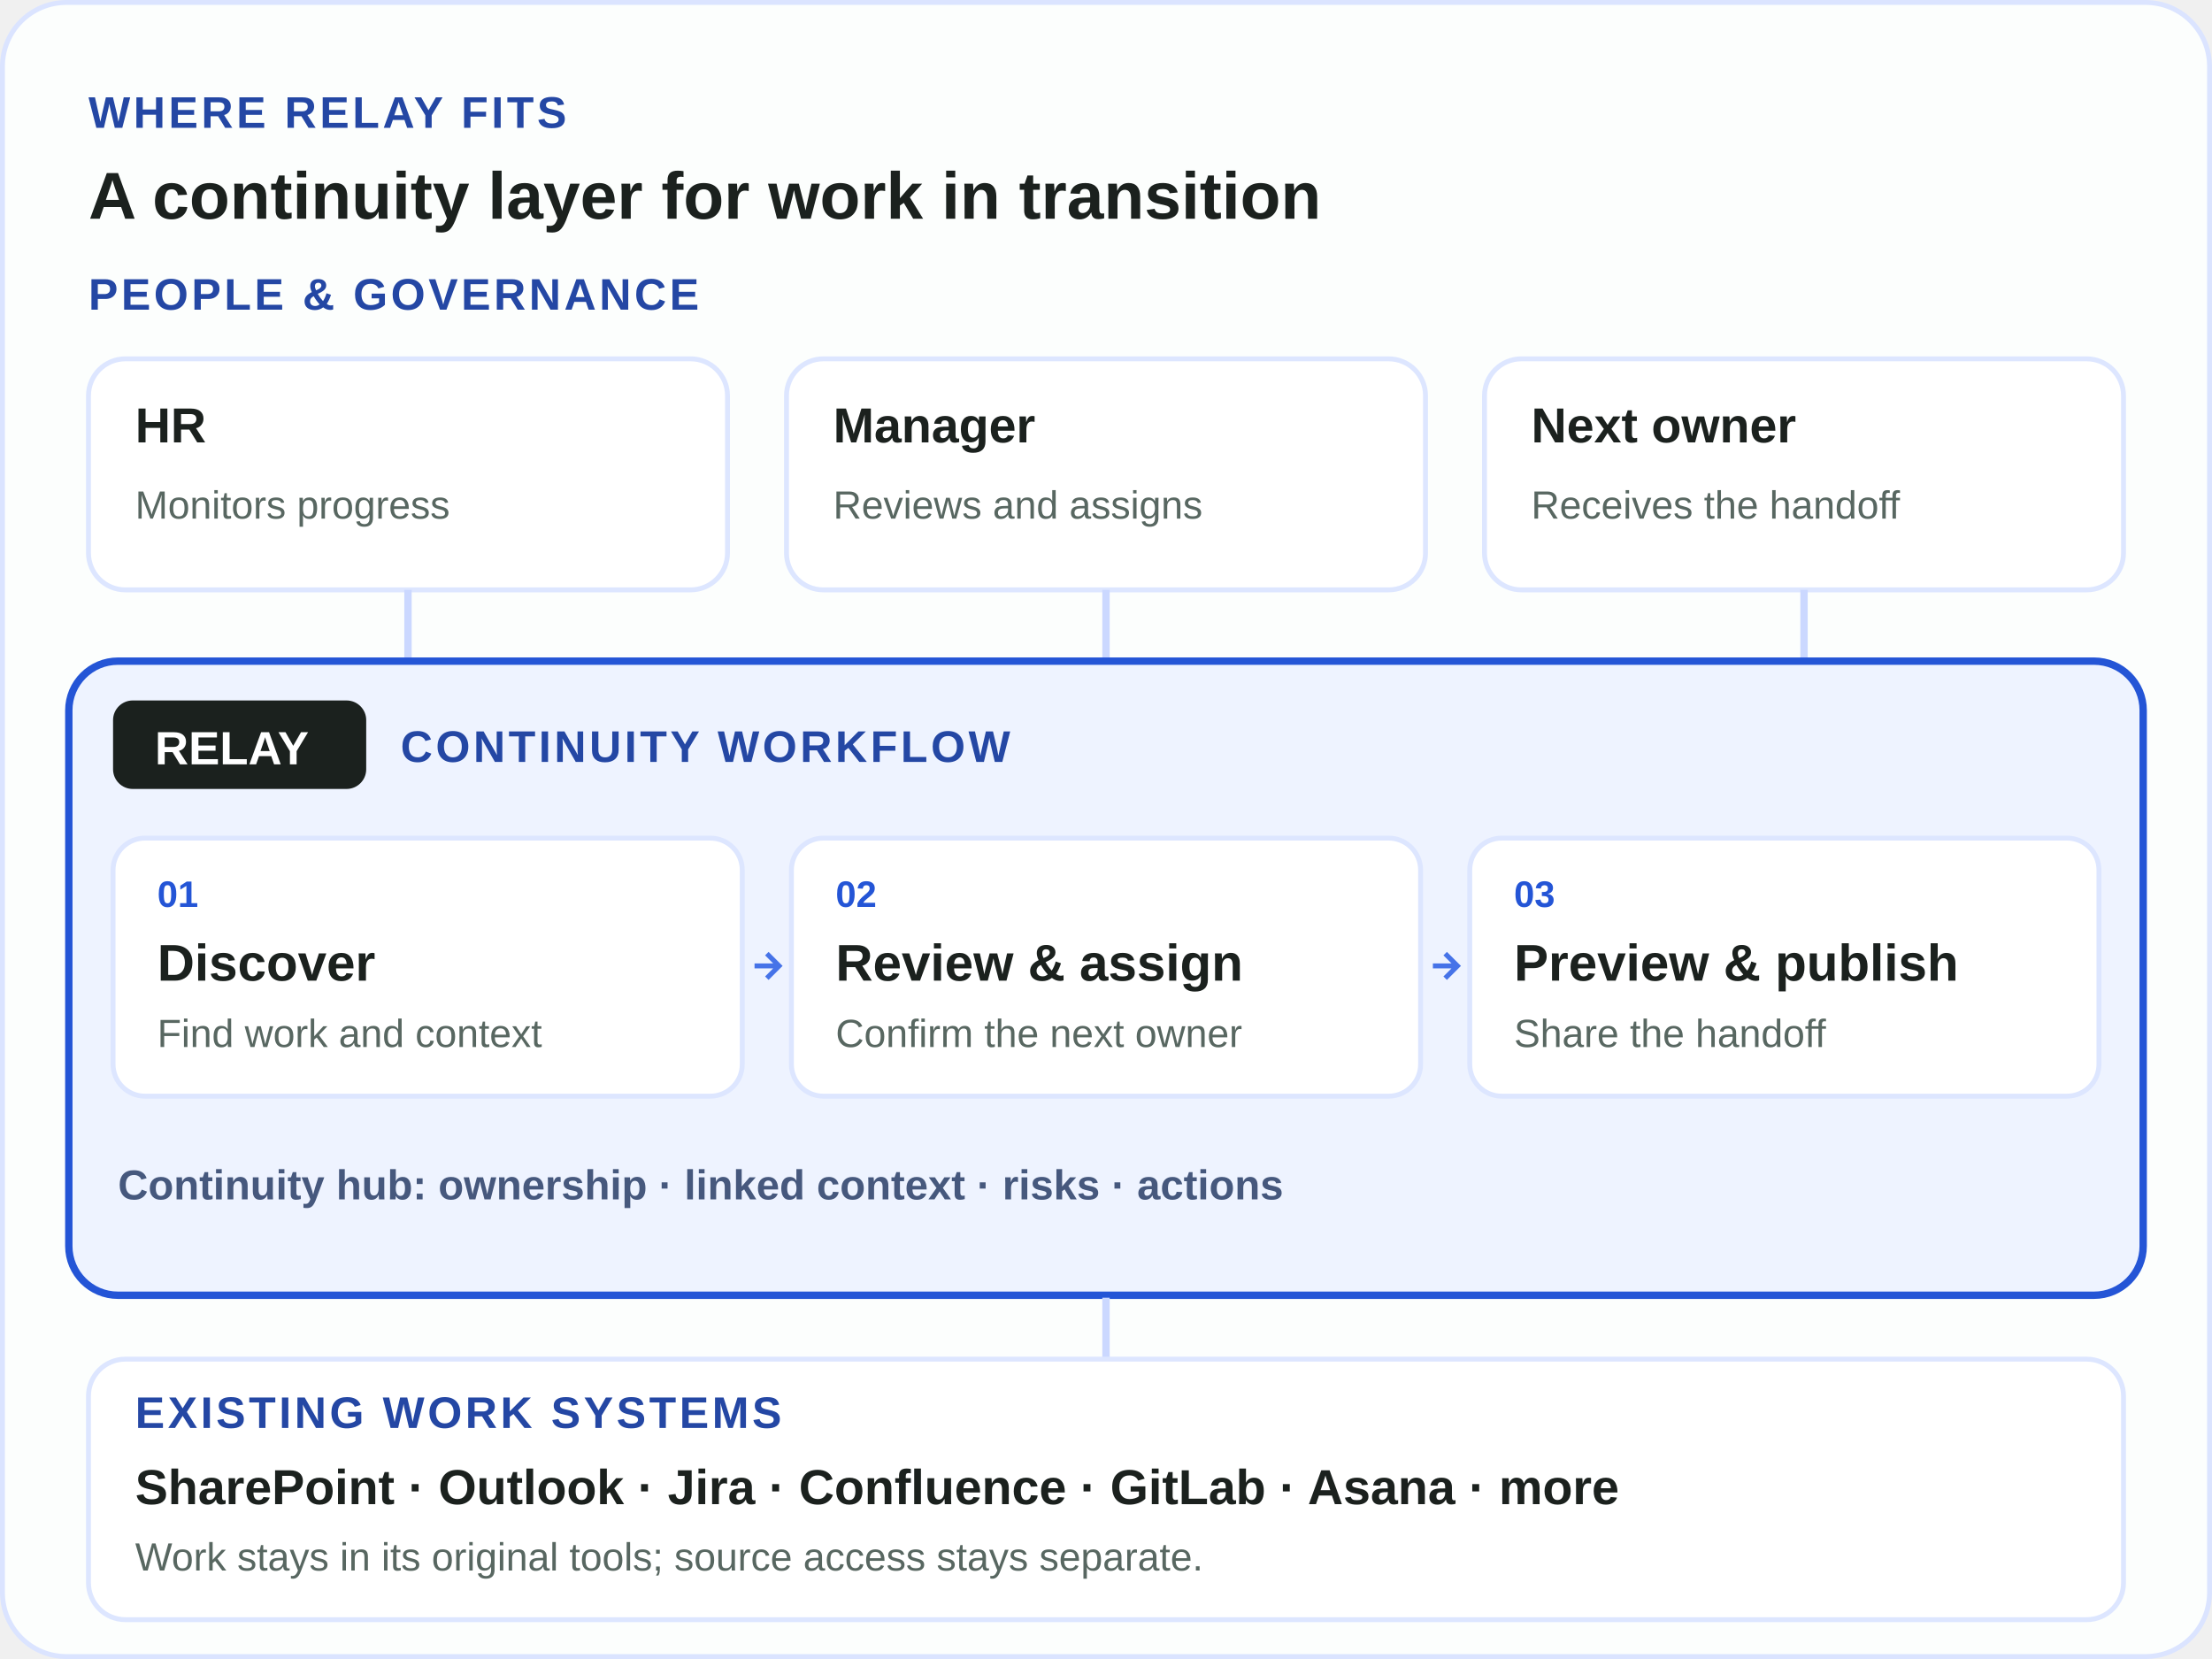
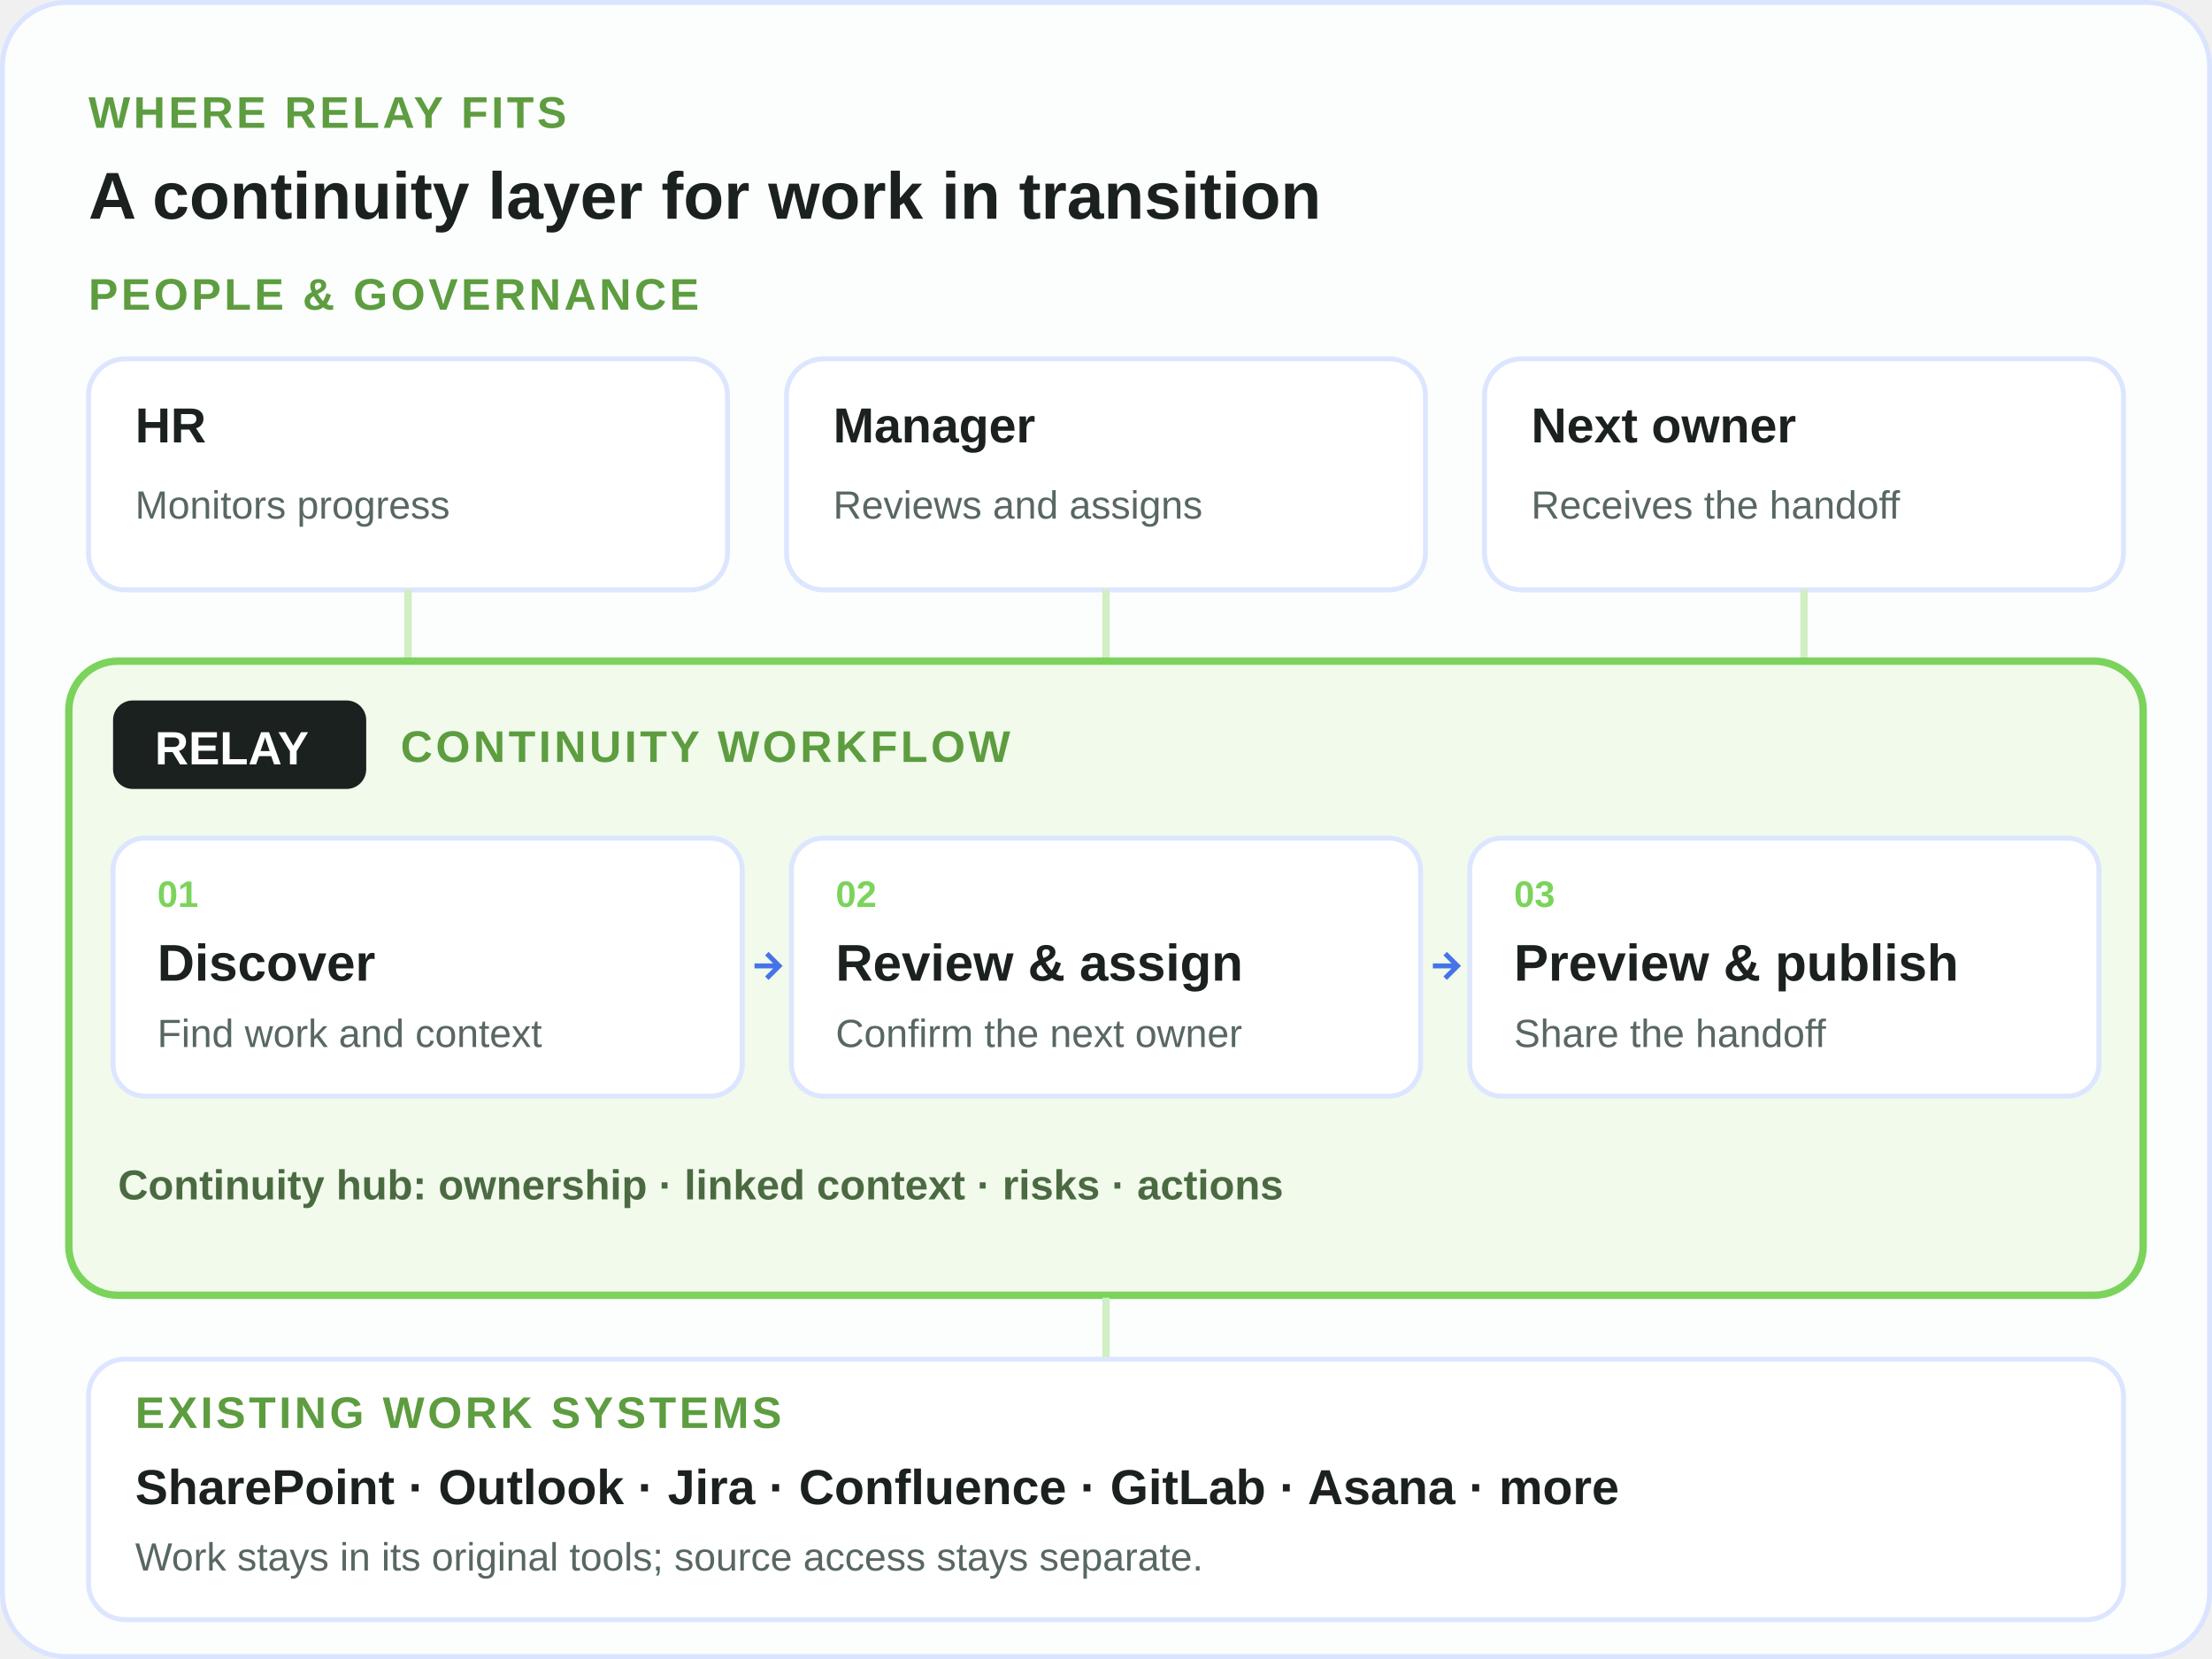
<svg xmlns="http://www.w3.org/2000/svg" width="900" height="675" viewBox="0 0 900 675" role="img" aria-labelledby="title desc">
-   <style>text{font-family:Arial,Helvetica,sans-serif}.kicker{fill:#2447A4;font-size:18px;font-weight:700;letter-spacing:1.3px}.head{fill:#1b211e;font-size:27px;font-weight:700}.role{fill:#1b211e;font-size:20px;font-weight:700}.sub{fill:#586761;font-size:16px}.step{fill:#1b211e;font-size:21px;font-weight:700}.minor{fill:#46587D;font-size:17px;font-weight:600}.num{fill:#2455D6;font-size:15px;font-weight:700}</style>
+   <style>text{font-family:Arial,Helvetica,sans-serif}.kicker{fill:#5D9D40;font-size:18px;font-weight:700;letter-spacing:1.3px}.head{fill:#1b211e;font-size:27px;font-weight:700}.role{fill:#1b211e;font-size:20px;font-weight:700}.sub{fill:#586761;font-size:16px}.step{fill:#1b211e;font-size:21px;font-weight:700}.minor{fill:#4B6A42;font-size:17px;font-weight:600}.num{fill:#7BD35C;font-size:15px;font-weight:700}</style>
  <rect x="1" y="1" width="898" height="673" rx="26" fill="#fcfefd" stroke="#DBE4FF" stroke-width="2" />
  <text x="36" y="52" class="kicker">WHERE RELAY FITS</text>
  <text x="36" y="89" class="head">A continuity layer for work in transition</text>
  <text x="36" y="126" class="kicker">PEOPLE &amp; GOVERNANCE</text>
  <rect x="36" y="146" width="260" height="94" rx="15" fill="#fff" stroke="#DDE6FF" stroke-width="2" />
  <rect x="320" y="146" width="260" height="94" rx="15" fill="#fff" stroke="#DDE6FF" stroke-width="2" />
  <rect x="604" y="146" width="260" height="94" rx="15" fill="#fff" stroke="#DDE6FF" stroke-width="2" />
  <text x="55" y="180" class="role">HR</text>
  <text x="55" y="211" class="sub">Monitors progress</text>
  <text x="339" y="180" class="role">Manager</text>
  <text x="339" y="211" class="sub">Reviews and assigns</text>
  <text x="623" y="180" class="role">Next owner</text>
  <text x="623" y="211" class="sub">Receives the handoff</text>
-   <path d="M166 240v31M450 240v31M734 240v31" fill="none" stroke="#CBD8FF" stroke-width="3" />
-   <rect x="28" y="269" width="844" height="258" rx="20" fill="#EEF3FF" stroke="#2455D6" stroke-width="3" />
+   <path d="M166 240v31M450 240v31M734 240v31" fill="none" stroke="#D0EFC2" stroke-width="3" />
+   <rect x="28" y="269" width="844" height="258" rx="20" fill="#F1FAEB" stroke="#7BD35C" stroke-width="3" />
  <rect x="46" y="285" width="103" height="36" rx="8" fill="#1b211e" />
  <text x="63" y="311" fill="#fff" font-size="19" font-family="Arial,Helvetica,sans-serif" font-weight="700">RELAY</text>
  <text x="163" y="310" class="kicker">CONTINUITY WORKFLOW</text>
  <rect x="46" y="341" width="256" height="105" rx="13" fill="#fff" stroke="#DDE6FF" stroke-width="2" />
  <rect x="322" y="341" width="256" height="105" rx="13" fill="#fff" stroke="#DDE6FF" stroke-width="2" />
  <rect x="598" y="341" width="256" height="105" rx="13" fill="#fff" stroke="#DDE6FF" stroke-width="2" />
  <text x="64" y="369" class="num">01</text>
  <text x="64" y="399" class="step">Discover</text>
  <text x="64" y="426" class="sub">Find work and context</text>
  <text x="340" y="369" class="num">02</text>
  <text x="340" y="399" class="step">Review &amp; assign</text>
  <text x="340" y="426" class="sub">Confirm the next owner</text>
  <text x="616" y="369" class="num">03</text>
  <text x="616" y="399" class="step">Preview &amp; publish</text>
  <text x="616" y="426" class="sub">Share the handoff</text>
  <path d="M307 393h10m-5-5 5 5-5 5m271-5h10m-5-5 5 5-5 5" fill="none" stroke="#4673E8" stroke-width="2" />
  <text x="48" y="488" class="minor">Continuity hub: ownership · linked context · risks · actions</text>
-   <path d="M450 528v25" fill="none" stroke="#CBD8FF" stroke-width="3" />
+   <path d="M450 528v25" fill="none" stroke="#D0EFC2" stroke-width="3" />
  <rect x="36" y="553" width="828" height="106" rx="15" fill="#fff" stroke="#DDE6FF" stroke-width="2" />
  <text x="55" y="581" class="kicker">EXISTING WORK SYSTEMS</text>
  <text x="55" y="612" class="role">SharePoint · Outlook · Jira · Confluence · GitLab · Asana · more</text>
  <text x="55" y="639" class="sub">Work stays in its original tools; source access stays separate.</text>
</svg>
